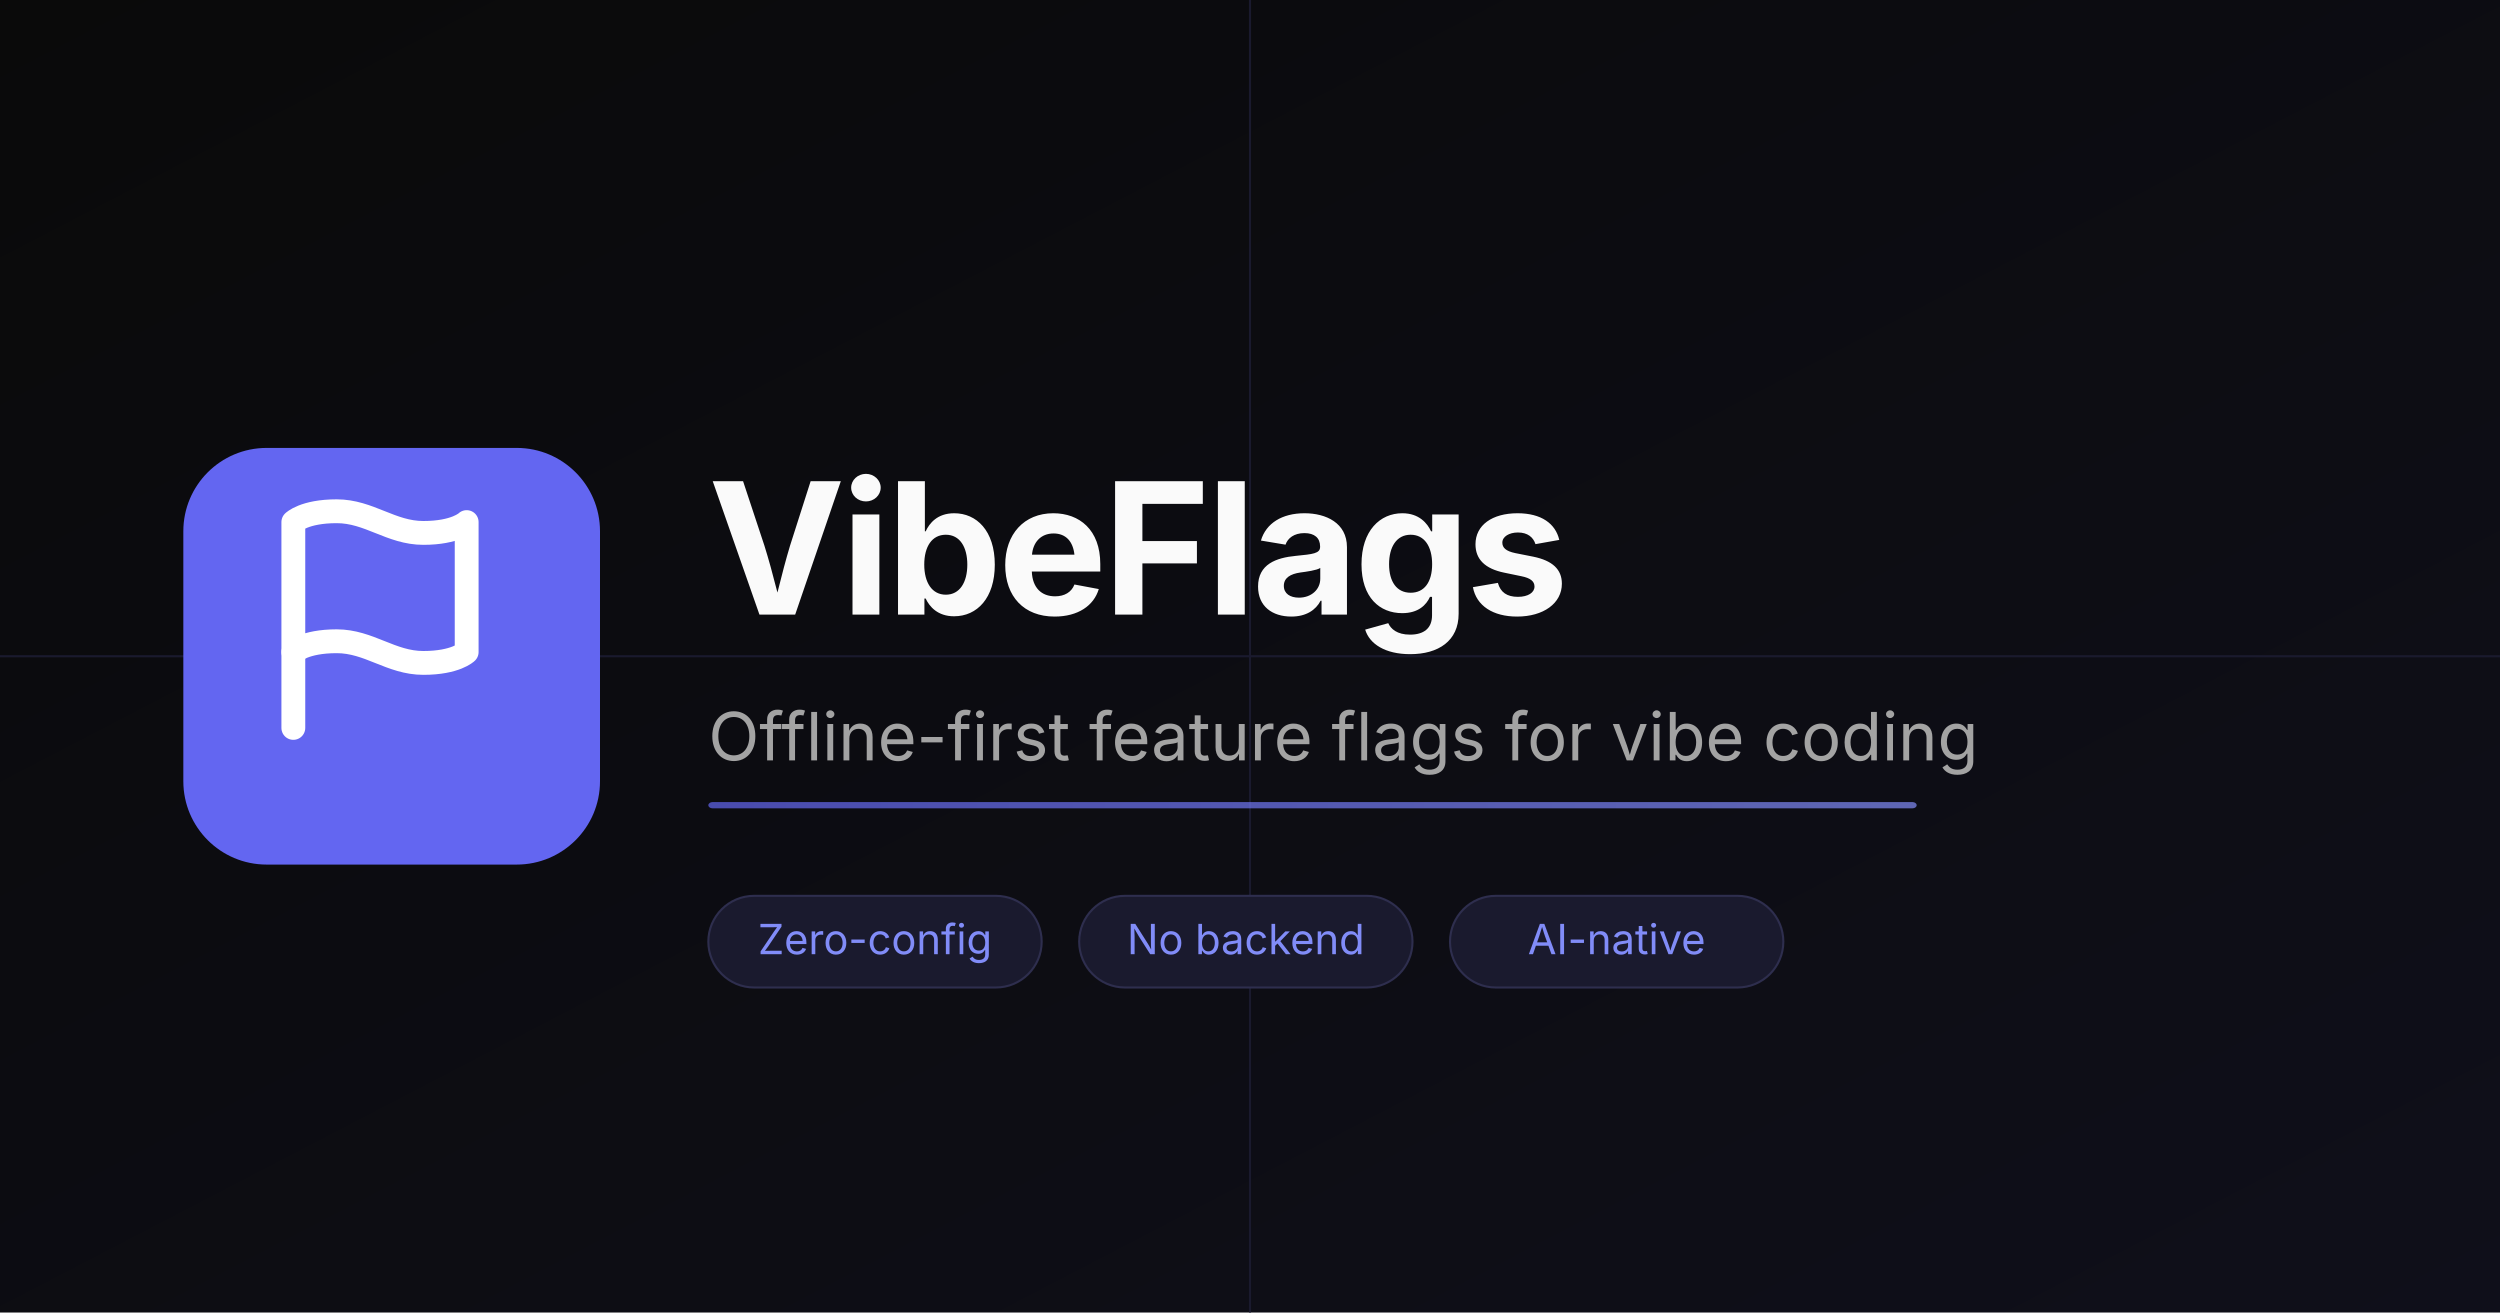
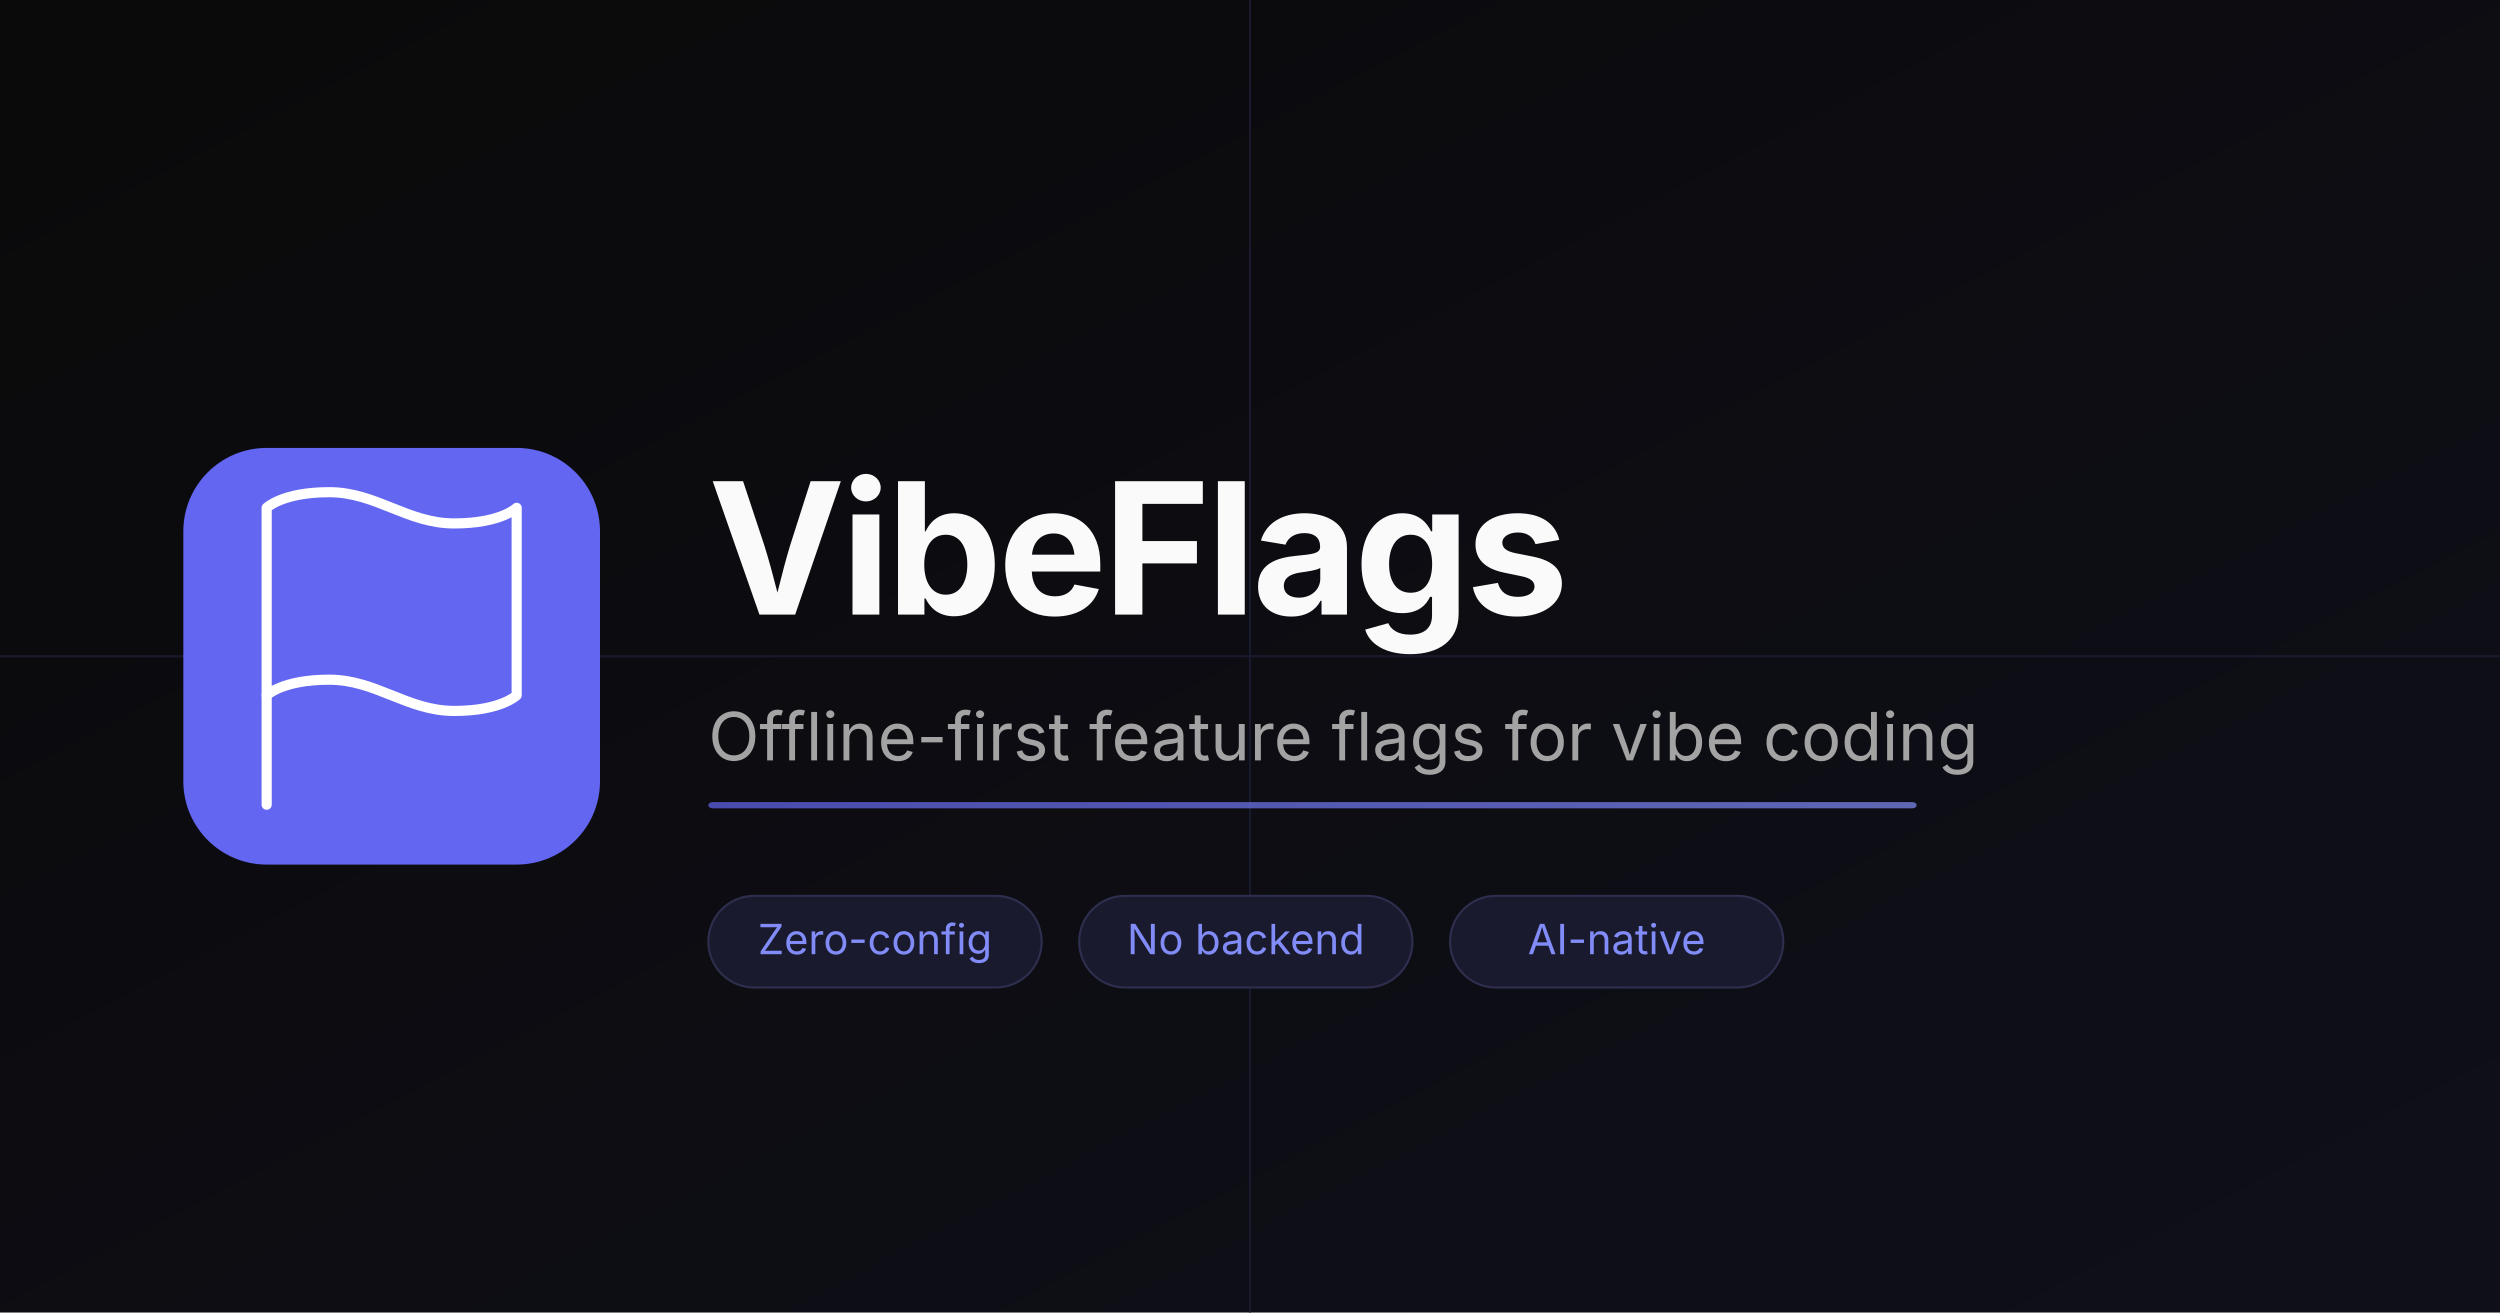
<svg xmlns="http://www.w3.org/2000/svg" viewBox="0 0 1200 630" width="1200" height="630">
  <defs>
    <linearGradient id="bg" x1="0%" y1="0%" x2="100%" y2="100%">
      <stop offset="0%" style="stop-color:#0a0a0a" />
      <stop offset="100%" style="stop-color:#0f0f1a" />
    </linearGradient>
    <linearGradient id="accent" x1="0%" y1="0%" x2="100%" y2="0%">
      <stop offset="0%" style="stop-color:#6366f1" />
      <stop offset="100%" style="stop-color:#818cf8" />
    </linearGradient>
  </defs>
  <rect width="1200" height="630" fill="url(#bg)" />
  <line x1="0" y1="315" x2="1200" y2="315" stroke="#1a1a2e" stroke-width="1" />
  <line x1="600" y1="0" x2="600" y2="630" stroke="#1a1a2e" stroke-width="1" />
  <rect x="88" y="215" width="200" height="200" rx="40" fill="#6366f1" />
-   <g transform="translate(120, 235) scale(5.2)" stroke="#ffffff" stroke-width="2.2" stroke-linecap="round" stroke-linejoin="round" fill="none">
+   <g transform="translate(98, 221.25) scale(7.5)" stroke="#ffffff" stroke-width="0.65" stroke-linecap="round" stroke-linejoin="round" fill="none">
    <path d="M4 15s1-1 4-1 5 2 8 2 4-1 4-1V3s-1 1-4 1-5-2-8-2-4 1-4 1z" />
    <line x1="4" y1="22" x2="4" y2="15" />
  </g>
  <text x="340" y="295" font-family="system-ui, -apple-system, sans-serif" font-size="88" font-weight="700" fill="#fafafa" letter-spacing="-2">VibeFlags</text>
  <text x="340" y="365" font-family="system-ui, -apple-system, sans-serif" font-size="32" font-weight="400" fill="#a3a3a3">Offline-first feature flags for vibe coding</text>
  <rect x="340" y="385" width="580" height="3" rx="2" fill="url(#accent)" opacity="0.7" />
  <rect x="340" y="430" width="160" height="44" rx="22" fill="#1a1a2e" stroke="#2e2e4e" stroke-width="1" />
  <text x="420" y="458" text-anchor="middle" font-family="system-ui, -apple-system, sans-serif" font-size="20" fill="#818cf8">Zero-config</text>
  <rect x="518" y="430" width="160" height="44" rx="22" fill="#1a1a2e" stroke="#2e2e4e" stroke-width="1" />
  <text x="598" y="458" text-anchor="middle" font-family="system-ui, -apple-system, sans-serif" font-size="20" fill="#818cf8">No backend</text>
  <rect x="696" y="430" width="160" height="44" rx="22" fill="#1a1a2e" stroke="#2e2e4e" stroke-width="1" />
  <text x="776" y="458" text-anchor="middle" font-family="system-ui, -apple-system, sans-serif" font-size="20" fill="#818cf8">AI-native</text>
</svg>
